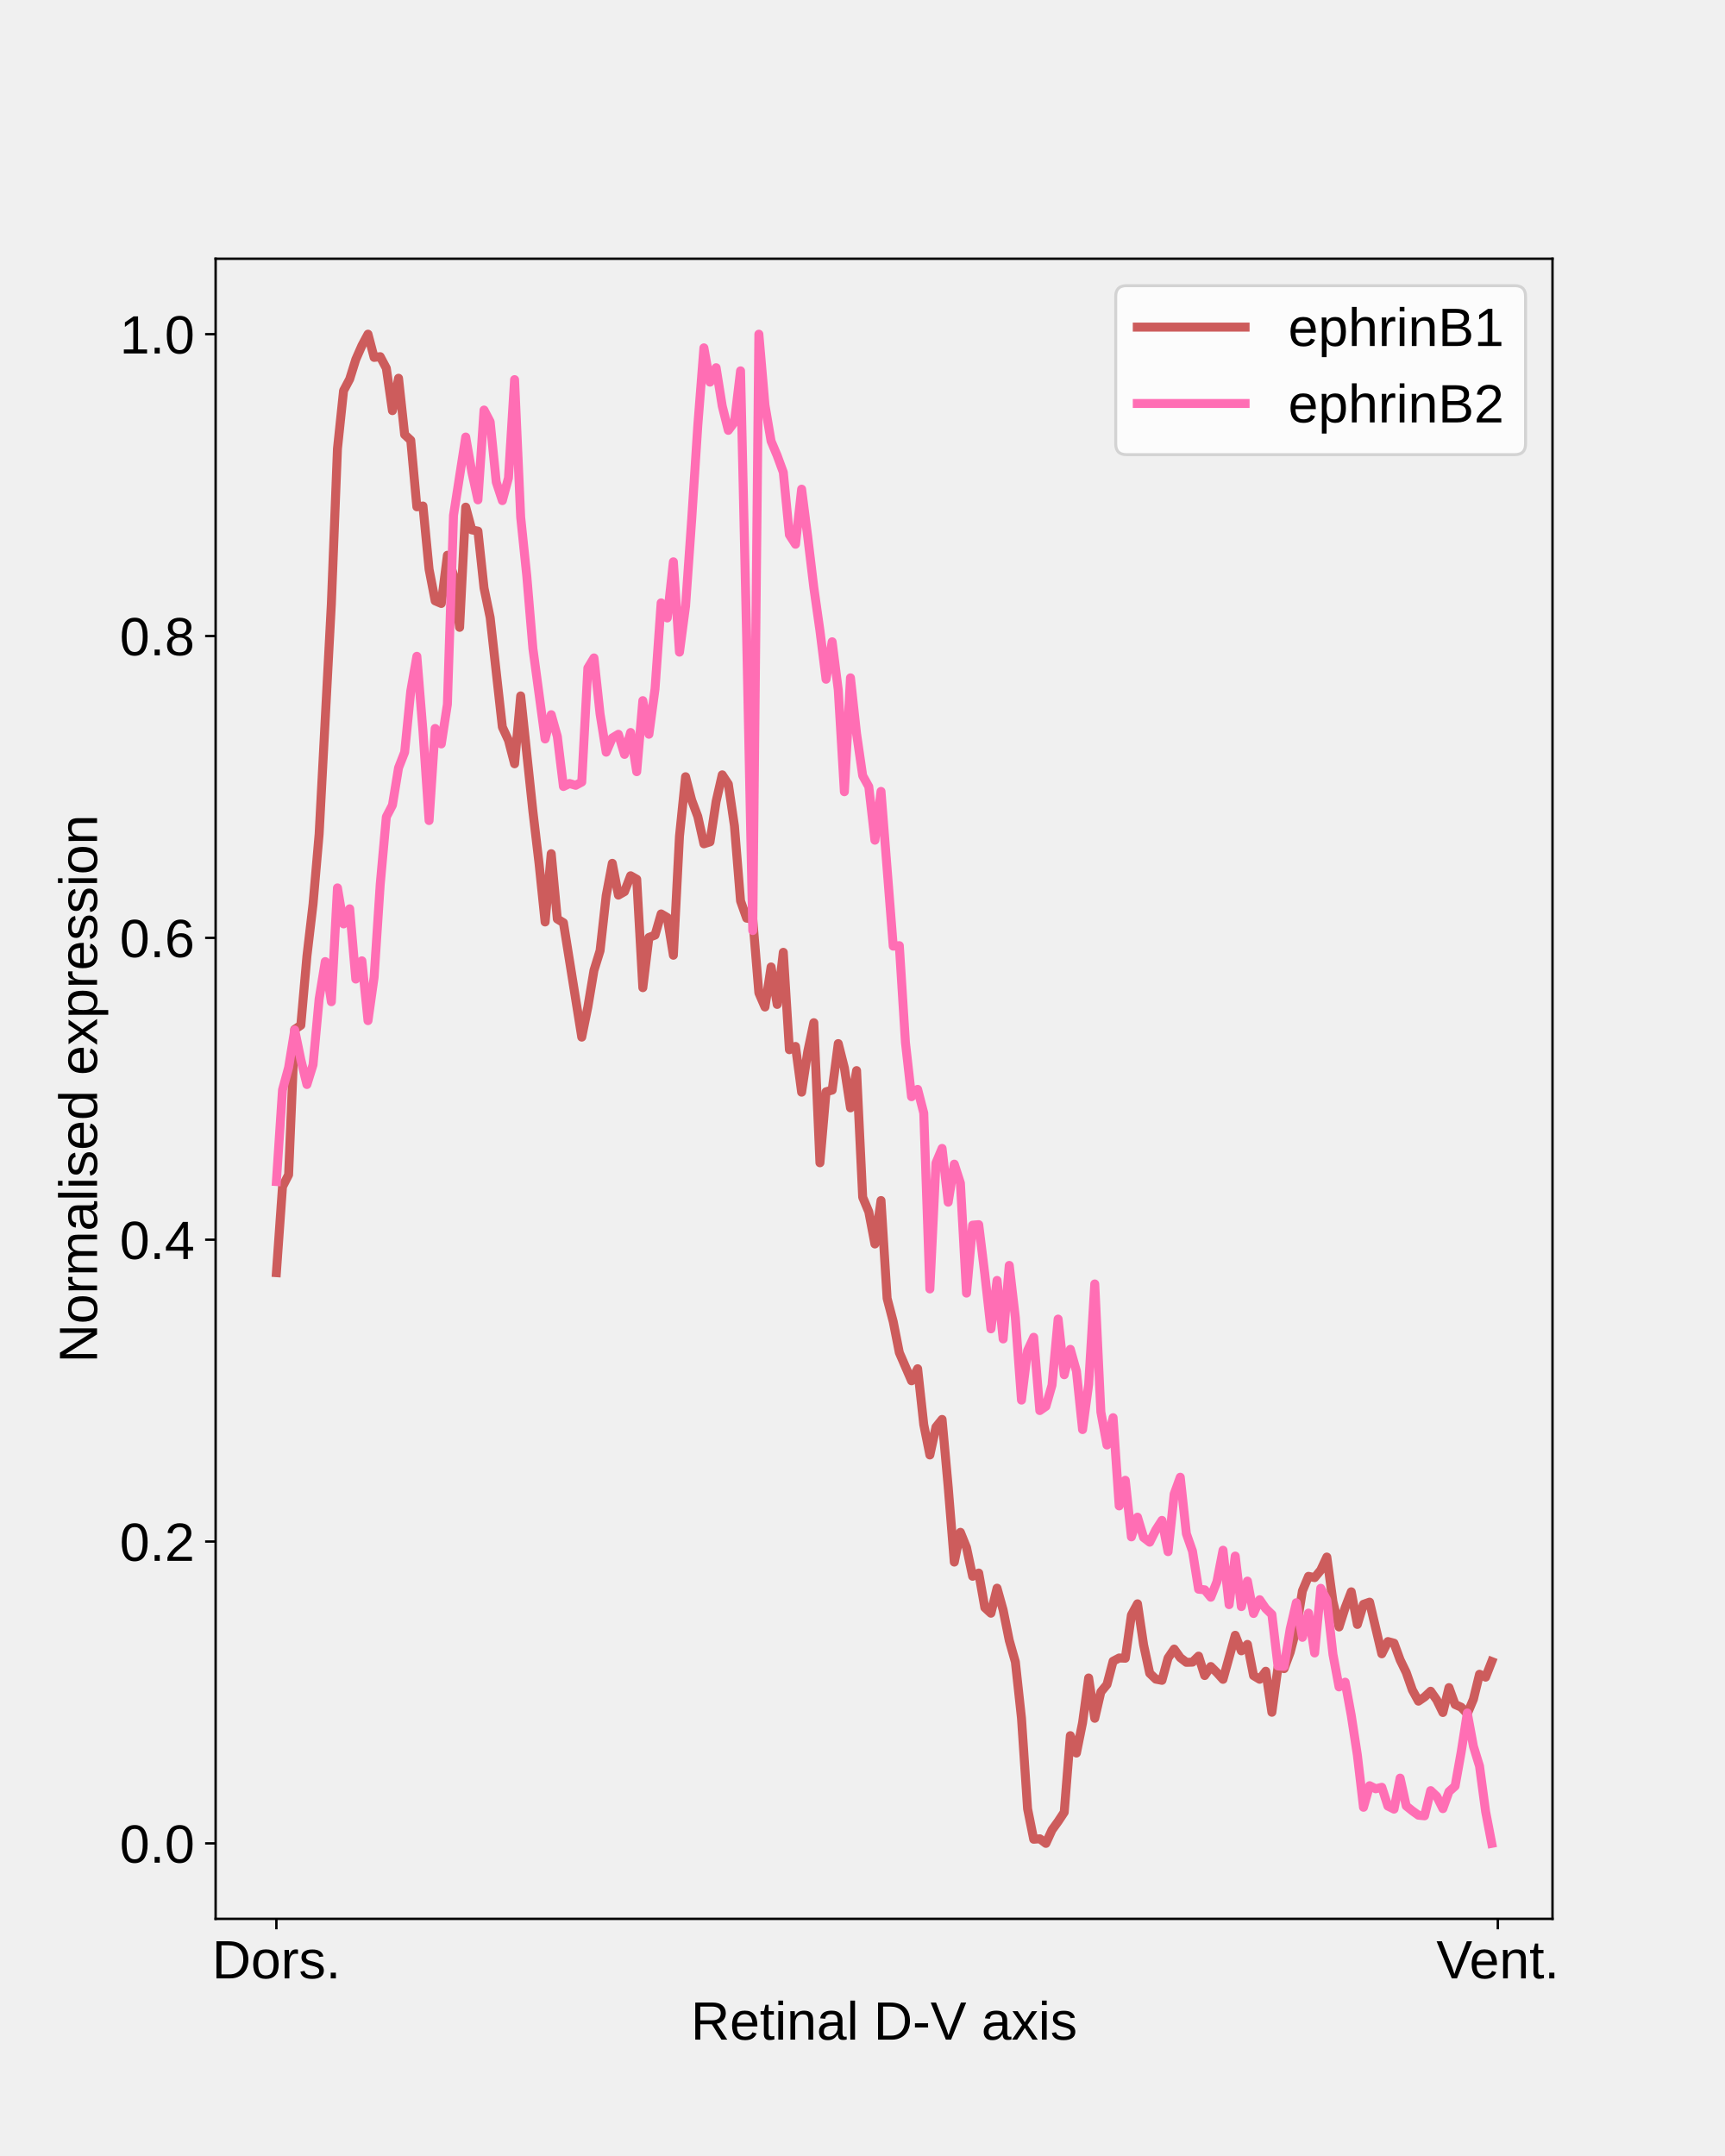
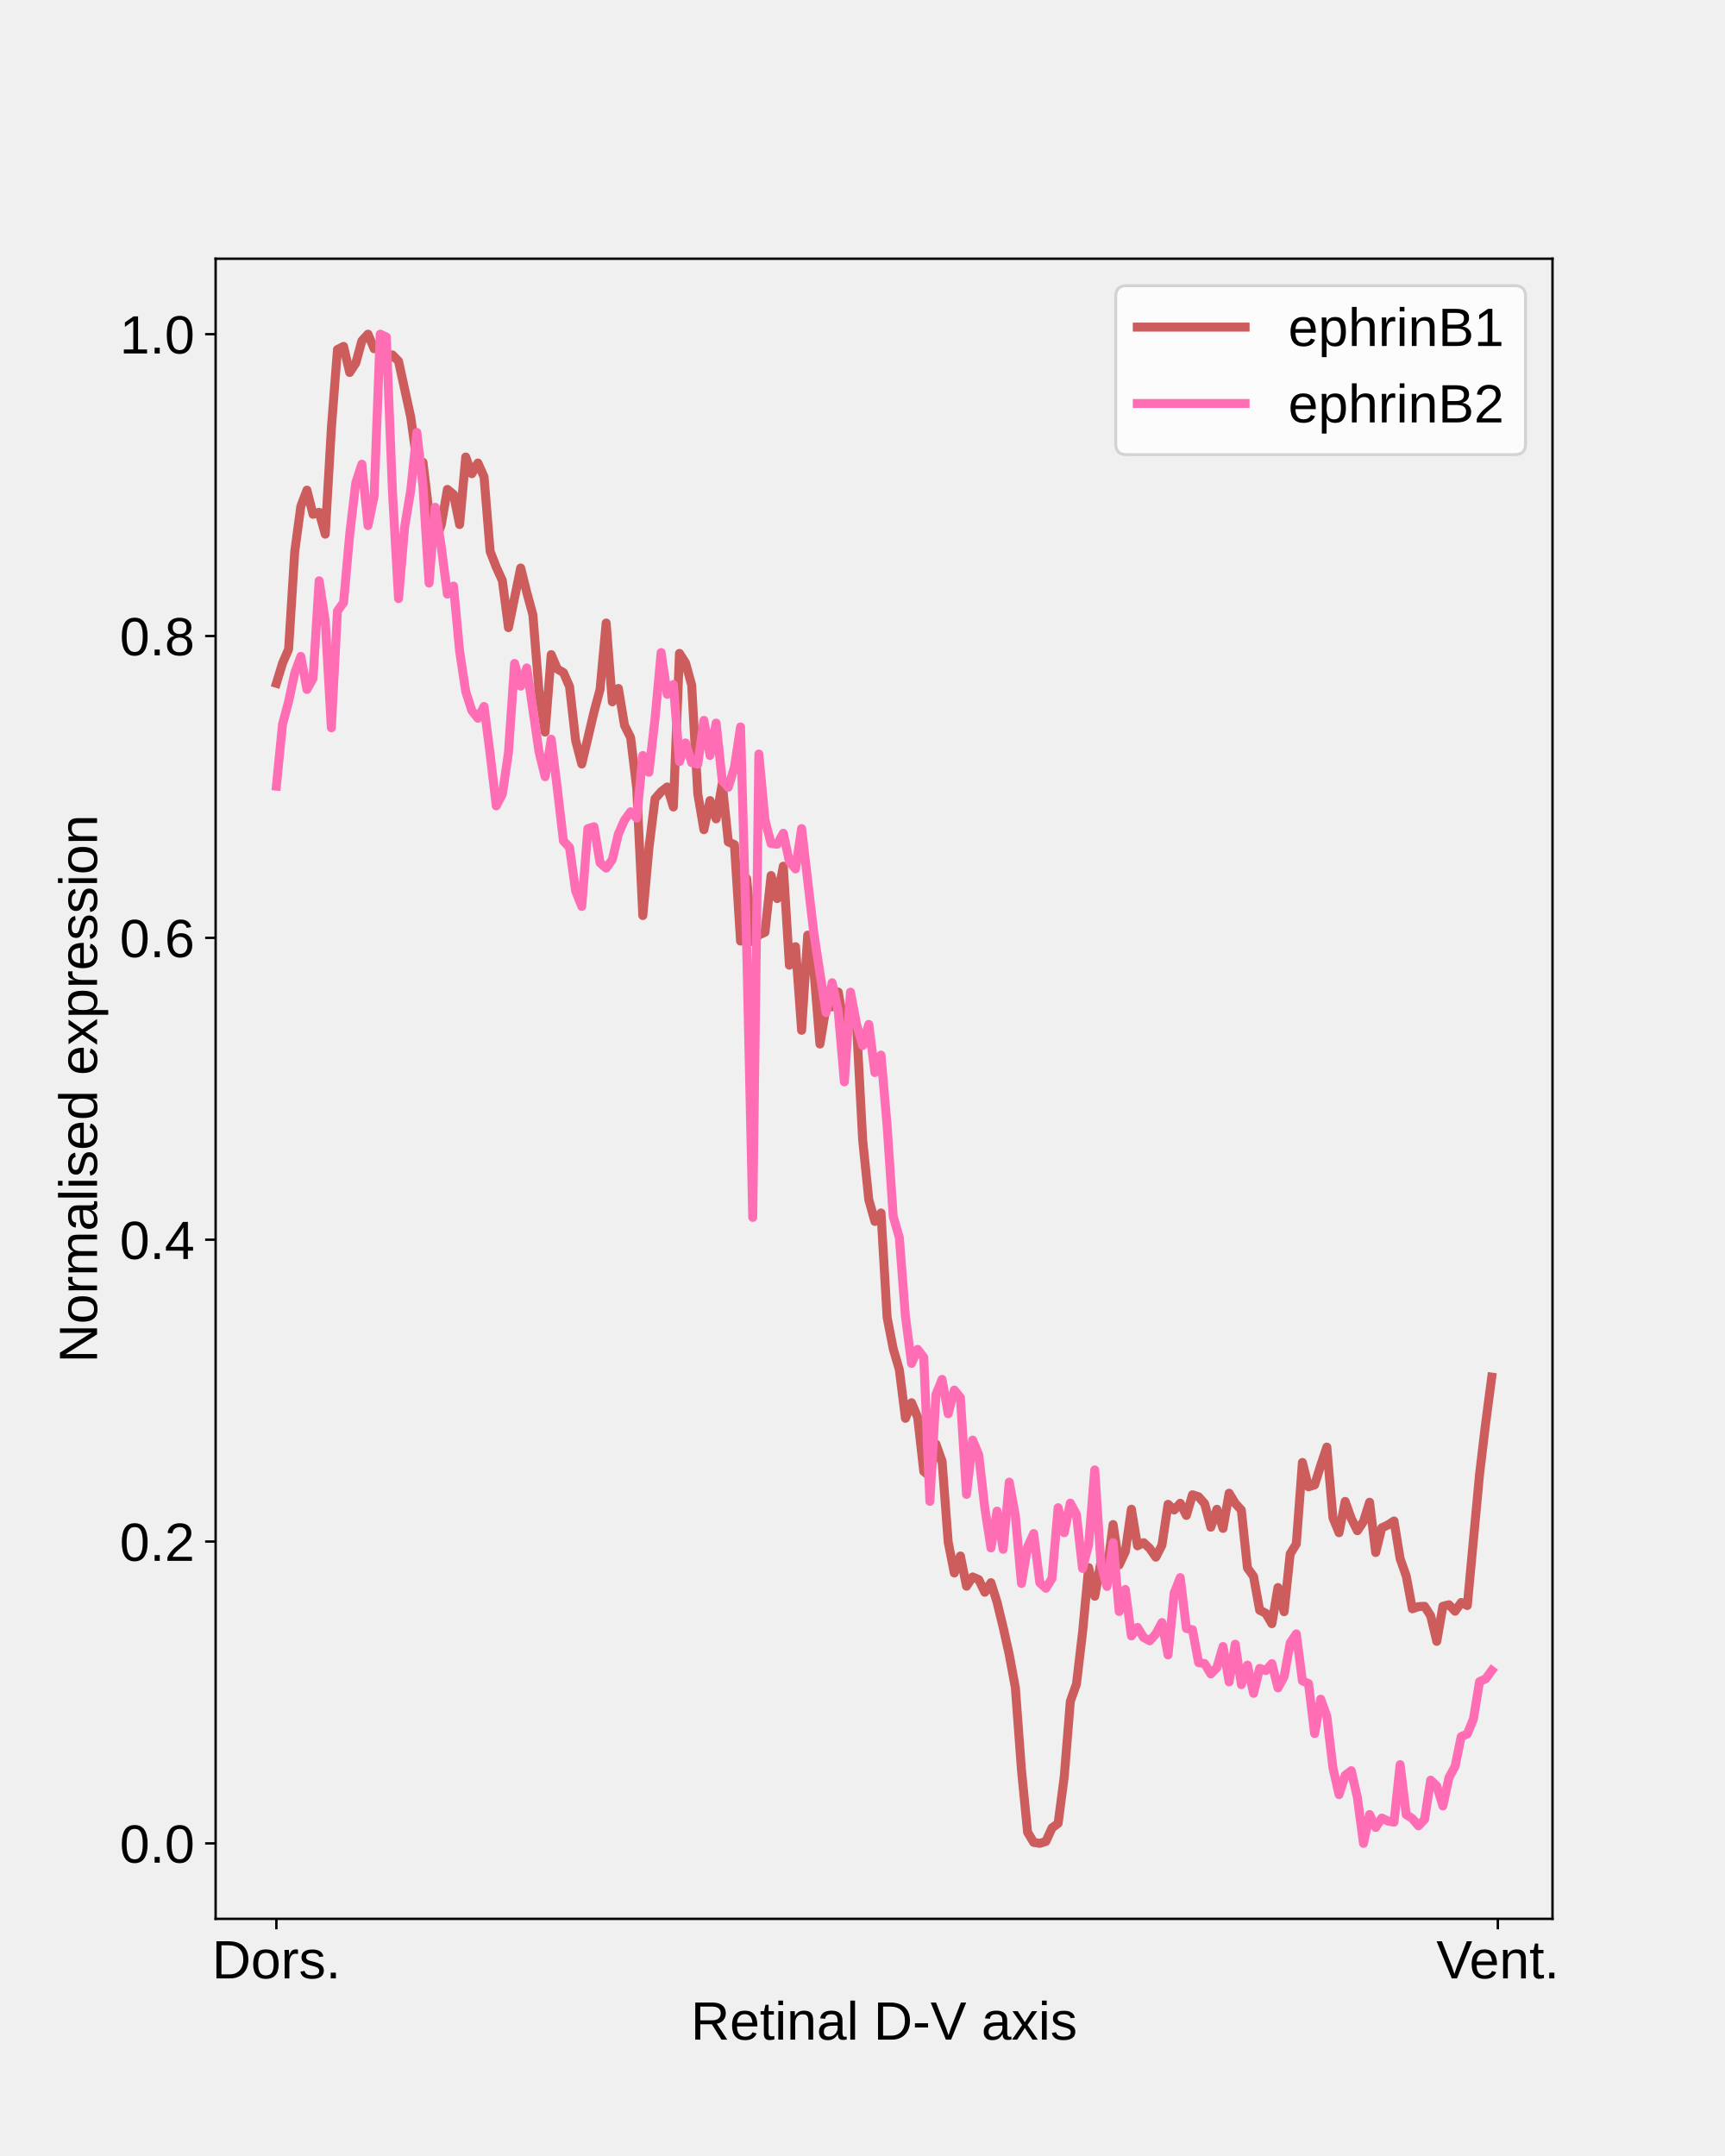
<svg xmlns="http://www.w3.org/2000/svg" xmlns:xlink="http://www.w3.org/1999/xlink" height="720pt" version="1.1" viewBox="0 0 576 720" width="576pt">
  <defs>
    <style type="text/css">
*{stroke-linecap:butt;stroke-linejoin:round;}
  </style>
  </defs>
  <g id="figure_1">
    <g id="patch_1">
      <path d="M 0 720  L 576 720  L 576 0  L 0 0  z " style="fill:none;" />
    </g>
    <g id="axes_1">
      <g id="patch_2">
        <path d="M 72 640.8  L 518.4 640.8  L 518.4 86.4  L 72 86.4  z " style="fill:none;" />
      </g>
      <g id="matplotlib.axis_1">
        <g id="xtick_1">
          <g id="line2d_1">
            <defs>
-               <path d="M 0 0  L 0 3.5  " id="m88ebd4085f" style="stroke:#000000;stroke-width:0.8;" />
+               <path d="M 0 0  L 0 3.5  " id="m0f6dffdeb8" style="stroke:#000000;stroke-width:0.8;" />
            </defs>
            <g>
-               <use style="stroke:#000000;stroke-width:0.8;" x="92.291" xlink:href="#m88ebd4085f" y="640.8" />
+               <use style="stroke:#000000;stroke-width:0.8;" x="92.291" xlink:href="#m0f6dffdeb8" y="640.8" />
            </g>
          </g>
          <g id="text_1">
            <text style="font-family:Arial;font-size:18px;font-style:normal;font-weight:regular;text-anchor:middle;" transform="rotate(-0, 92.29091, 660.6841)" x="92.291" y="660.684">Dors.</text>
          </g>
        </g>
        <g id="xtick_2">
          <g id="line2d_2">
            <g>
-               <use style="stroke:#000000;stroke-width:0.8;" x="500.148" xlink:href="#m88ebd4085f" y="640.8" />
+               <use style="stroke:#000000;stroke-width:0.8;" x="500.148" xlink:href="#m0f6dffdeb8" y="640.8" />
            </g>
          </g>
          <g id="text_2">
            <text style="font-family:Arial;font-size:18px;font-style:normal;font-weight:regular;text-anchor:middle;" transform="rotate(-0, 500.1484, 660.6841)" x="500.148" y="660.684">Vent.</text>
          </g>
        </g>
        <g id="text_3">
          <text style="font-family:Arial;font-size:18px;font-style:normal;font-weight:normal;text-anchor:middle;" transform="rotate(-0, 295.2, 681.1456)" x="295.2" y="681.146">Retinal D-V axis</text>
        </g>
      </g>
      <g id="matplotlib.axis_2">
        <g id="ytick_1">
          <g id="line2d_3">
            <defs>
-               <path d="M 0 0  L -3.5 0  " id="ma75a19ea9f" style="stroke:#000000;stroke-width:0.8;" />
+               <path d="M 0 0  L -3.5 0  " id="m7591d635a9" style="stroke:#000000;stroke-width:0.8;" />
            </defs>
            <g>
-               <use style="stroke:#000000;stroke-width:0.8;" x="72" xlink:href="#ma75a19ea9f" y="615.6" />
+               <use style="stroke:#000000;stroke-width:0.8;" x="72" xlink:href="#m7591d635a9" y="615.6" />
            </g>
          </g>
          <g id="text_4">
            <text style="font-family:Arial;font-size:18px;font-style:normal;font-weight:regular;text-anchor:end;" transform="rotate(-0, 65, 622.042)" x="65" y="622.042">0.0</text>
          </g>
        </g>
        <g id="ytick_2">
          <g id="line2d_4">
            <g>
-               <use style="stroke:#000000;stroke-width:0.8;" x="72" xlink:href="#ma75a19ea9f" y="514.8" />
+               <use style="stroke:#000000;stroke-width:0.8;" x="72" xlink:href="#m7591d635a9" y="514.8" />
            </g>
          </g>
          <g id="text_5">
            <text style="font-family:Arial;font-size:18px;font-style:normal;font-weight:regular;text-anchor:end;" transform="rotate(-0, 65, 521.242)" x="65" y="521.242">0.2</text>
          </g>
        </g>
        <g id="ytick_3">
          <g id="line2d_5">
            <g>
-               <use style="stroke:#000000;stroke-width:0.8;" x="72" xlink:href="#ma75a19ea9f" y="414" />
+               <use style="stroke:#000000;stroke-width:0.8;" x="72" xlink:href="#m7591d635a9" y="414" />
            </g>
          </g>
          <g id="text_6">
            <text style="font-family:Arial;font-size:18px;font-style:normal;font-weight:regular;text-anchor:end;" transform="rotate(-0, 65, 420.442)" x="65" y="420.442">0.4</text>
          </g>
        </g>
        <g id="ytick_4">
          <g id="line2d_6">
            <g>
-               <use style="stroke:#000000;stroke-width:0.8;" x="72" xlink:href="#ma75a19ea9f" y="313.2" />
+               <use style="stroke:#000000;stroke-width:0.8;" x="72" xlink:href="#m7591d635a9" y="313.2" />
            </g>
          </g>
          <g id="text_7">
            <text style="font-family:Arial;font-size:18px;font-style:normal;font-weight:regular;text-anchor:end;" transform="rotate(-0, 65, 319.642)" x="65" y="319.642">0.6</text>
          </g>
        </g>
        <g id="ytick_5">
          <g id="line2d_7">
            <g>
-               <use style="stroke:#000000;stroke-width:0.8;" x="72" xlink:href="#ma75a19ea9f" y="212.4" />
+               <use style="stroke:#000000;stroke-width:0.8;" x="72" xlink:href="#m7591d635a9" y="212.4" />
            </g>
          </g>
          <g id="text_8">
            <text style="font-family:Arial;font-size:18px;font-style:normal;font-weight:regular;text-anchor:end;" transform="rotate(-0, 65, 218.842)" x="65" y="218.842">0.8</text>
          </g>
        </g>
        <g id="ytick_6">
          <g id="line2d_8">
            <g>
-               <use style="stroke:#000000;stroke-width:0.8;" x="72" xlink:href="#ma75a19ea9f" y="111.6" />
+               <use style="stroke:#000000;stroke-width:0.8;" x="72" xlink:href="#m7591d635a9" y="111.6" />
            </g>
          </g>
          <g id="text_9">
            <text style="font-family:Arial;font-size:18px;font-style:normal;font-weight:regular;text-anchor:end;" transform="rotate(-0, 65, 118.042)" x="65" y="118.042">1.0</text>
          </g>
        </g>
        <g id="text_10">
          <text style="font-family:Arial;font-size:18px;font-style:normal;font-weight:normal;text-anchor:middle;" transform="rotate(-90, 32.4025, 363.6)" x="32.403" y="363.6">Normalised expression</text>
        </g>
      </g>
      <g id="line2d_9">
-         <path clip-path="url(#p05d1088d71)" d="M 92.291 425.008  L 94.33 396.302  L 96.369 392.306  L 98.409 343.764  L 100.448 342.392  L 102.487 319.323  L 104.527 301.952  L 106.566 278.505  L 110.644 201.692  L 112.684 149.84  L 114.723 130.464  L 116.762 126.61  L 118.802 120.048  L 120.841 115.415  L 122.88 111.6  L 124.92 119.355  L 126.959 119.109  L 128.998 122.964  L 131.037 137.132  L 133.077 126.315  L 135.116 145.134  L 137.155 147.028  L 139.195 169.246  L 141.234 168.987  L 143.273 190.105  L 145.312 200.657  L 147.352 201.534  L 149.391 185.422  L 151.43 192.056  L 153.47 209.506  L 155.509 169.358  L 157.548 176.948  L 159.587 177.358  L 161.627 196.397  L 163.666 206.217  L 167.745 242.812  L 169.784 247.227  L 171.823 255.067  L 173.862 232.401  L 177.941 270.961  L 179.98 288.194  L 182.02 307.894  L 184.059 285.093  L 186.098 306.899  L 188.137 308.141  L 194.255 346.348  L 196.295 336.273  L 198.334 324.062  L 200.373 317.483  L 202.412 299.087  L 204.452 288.308  L 206.491 298.922  L 208.53 297.762  L 210.57 292.464  L 212.609 293.623  L 214.648 329.832  L 216.687 313.058  L 218.727 312.275  L 220.766 305.208  L 222.805 306.413  L 224.845 319.003  L 226.884 279.276  L 228.923 259.39  L 230.962 267.223  L 233.002 272.668  L 235.041 281.789  L 237.08 281.141  L 239.12 267.656  L 241.159 258.756  L 243.198 261.863  L 245.237 275.792  L 247.277 300.868  L 249.316 306.622  L 251.355 306.904  L 253.395 331.567  L 255.434 336.291  L 257.473 322.916  L 259.512 335.428  L 261.552 318.028  L 263.591 350.549  L 265.63 349.454  L 267.67 364.734  L 269.709 351.198  L 271.748 341.53  L 273.787 388.311  L 275.827 364.605  L 277.866 364.046  L 279.905 348.506  L 281.945 356.591  L 283.984 369.974  L 286.023 357.526  L 288.062 399.816  L 290.102 404.685  L 292.141 415.427  L 294.18 400.922  L 296.22 433.591  L 298.259 441.371  L 300.298 451.709  L 304.377 461.12  L 306.416 457.091  L 308.455 475.752  L 310.495 485.893  L 312.534 476.57  L 314.573 474.023  L 316.613 496.531  L 318.652 521.658  L 320.691 511.723  L 322.73 516.774  L 324.77 526.399  L 326.809 525.318  L 328.848 536.859  L 330.888 538.737  L 332.927 530.372  L 334.966 537.691  L 337.005 547.821  L 339.045 555  L 341.084 573.745  L 343.123 604.043  L 345.163 614.218  L 347.202 614.067  L 349.241 615.6  L 351.28 611.112  L 353.32 608.291  L 355.359 605.197  L 357.398 579.625  L 359.438 585.433  L 361.477 575.335  L 363.516 560.364  L 365.555 573.828  L 367.595 565.024  L 369.634 562.551  L 371.673 554.764  L 373.713 553.684  L 375.752 553.764  L 377.791 539.346  L 379.83 535.594  L 381.87 549.349  L 383.909 558.798  L 385.948 560.755  L 387.988 561.155  L 390.027 553.708  L 392.066 550.714  L 394.105 553.576  L 396.145 555.142  L 398.184 555.072  L 400.223 553.063  L 402.263 559.547  L 404.302 556.538  L 406.341 558.559  L 408.38 560.818  L 412.459 546.101  L 414.498 551.301  L 416.538 549.148  L 418.577 559.57  L 420.616 560.796  L 422.655 558.114  L 424.695 571.811  L 426.734 556.816  L 428.773 557.241  L 430.813 551.758  L 432.852 543.948  L 434.891 531.283  L 436.93 526.42  L 438.97 526.844  L 441.009 524.36  L 443.048 519.98  L 445.088 534.863  L 447.127 543.322  L 449.166 536.891  L 451.205 531.588  L 453.245 542.485  L 455.284 535.759  L 457.323 535.038  L 461.402 552.292  L 463.441 548.2  L 465.48 548.744  L 467.52 554.324  L 469.559 558.531  L 471.598 564.357  L 473.638 568.104  L 475.677 566.708  L 477.716 564.793  L 479.756 567.713  L 481.795 571.892  L 483.834 563.58  L 485.873 569.217  L 487.913 570.125  L 489.952 572.316  L 491.991 567.47  L 494.031 559.121  L 496.07 560.083  L 498.109 554.882  L 498.109 554.882  " style="fill:none;stroke:#cd5c5c;stroke-linecap:square;stroke-width:3;" />
+         <path clip-path="url(#pebede3993d)" d="M 92.291 228.188  L 94.33 221.539  L 96.369 216.803  L 98.409 184.257  L 100.448 169.105  L 102.487 163.688  L 104.527 171.748  L 106.566 171.092  L 108.605 178.387  L 110.644 143.076  L 112.684 116.725  L 114.723 115.677  L 116.762 124.39  L 118.802 121.271  L 120.841 113.82  L 122.88 111.6  L 124.92 116.468  L 126.959 115.234  L 128.998 120.506  L 131.037 118.518  L 133.077 120.626  L 137.155 139.311  L 139.195 153.993  L 141.234 154.38  L 143.273 171.379  L 145.312 180.882  L 147.352 175.231  L 149.391 163.437  L 151.43 165.111  L 153.47 175.154  L 155.509 152.617  L 157.548 158.189  L 159.587 154.624  L 161.627 159.23  L 163.666 184.151  L 165.705 189.377  L 167.745 193.897  L 169.784 209.597  L 173.862 189.681  L 175.902 197.841  L 177.941 205.347  L 179.98 230.836  L 182.02 244.48  L 184.059 218.618  L 186.098 223.408  L 188.137 224.618  L 190.177 229.277  L 192.216 247.278  L 194.255 255.141  L 198.334 237.81  L 200.373 230.202  L 202.412 208.062  L 204.452 234.378  L 206.491 229.908  L 208.53 242.228  L 210.57 246.297  L 212.609 263.216  L 214.648 305.746  L 216.687 283.232  L 218.727 266.721  L 220.766 264.391  L 222.805 262.802  L 224.845 269.5  L 226.884 218.196  L 228.923 221.396  L 230.962 228.789  L 233.002 265.095  L 235.041 277.075  L 237.08 267.357  L 239.12 273.465  L 241.159 261.716  L 243.198 281.167  L 245.237 282.068  L 247.277 314.275  L 249.316 293.392  L 251.355 314.455  L 253.395 312.26  L 255.434 311.315  L 257.473 292.395  L 259.512 300.077  L 261.552 289.27  L 263.591 322.334  L 265.63 316.141  L 267.67 344.072  L 269.709 312.291  L 271.748 323.76  L 273.787 348.654  L 275.827 336.33  L 277.866 336.227  L 279.905 331.293  L 281.945 343.007  L 283.984 340.08  L 286.023 342.466  L 288.062 380.773  L 290.102 400.618  L 292.141 407.894  L 294.18 405.083  L 296.22 439.935  L 298.259 450.422  L 300.298 457.404  L 302.338 473.652  L 304.377 468.447  L 306.416 473.317  L 308.455 491.372  L 310.495 493.045  L 312.534 482.273  L 314.573 488.016  L 316.613 514.982  L 318.652 525.301  L 320.691 519.624  L 322.73 529.707  L 324.77 526.622  L 326.809 527.505  L 328.848 531.736  L 330.888 528.543  L 332.927 535.04  L 334.966 543.434  L 337.005 552.564  L 339.045 563.599  L 341.084 591.107  L 343.123 611.877  L 345.163 615.265  L 347.202 615.6  L 349.241 614.936  L 351.28 610.442  L 353.32 608.929  L 355.359 593.388  L 357.398 568.177  L 359.438 562.41  L 361.477 545.182  L 363.516 523.498  L 365.555 533.066  L 367.595 521.633  L 369.634 524.841  L 371.673 509.121  L 373.713 522.595  L 375.752 518.204  L 377.791 503.999  L 379.83 516.22  L 381.87 515.181  L 383.909 517.082  L 385.948 520.015  L 387.988 515.988  L 390.027 502.367  L 392.066 504.264  L 394.105 502.016  L 396.145 506.082  L 398.184 499.18  L 400.223 499.839  L 402.263 502.183  L 404.302 510.003  L 406.341 504.026  L 408.38 510.418  L 410.42 498.655  L 412.459 502.044  L 414.498 504.273  L 416.538 523.629  L 418.577 526.442  L 420.616 537.73  L 422.655 538.744  L 424.695 542.231  L 426.734 530.155  L 428.773 538.239  L 430.813 518.912  L 432.852 515.61  L 434.891 488.394  L 436.93 496.518  L 438.97 495.882  L 441.009 489.335  L 443.048 483.257  L 445.088 506.861  L 447.127 511.848  L 449.166 501.399  L 451.205 507.081  L 453.245 511.186  L 455.284 508.104  L 457.323 501.67  L 459.363 518.457  L 461.402 510.225  L 463.441 509.257  L 465.48 507.937  L 467.52 520.508  L 469.559 526.335  L 471.598 537.257  L 473.638 536.534  L 475.677 536.423  L 477.716 539.577  L 479.756 548.131  L 481.795 536.415  L 483.834 535.907  L 485.873 538.074  L 487.913 535.163  L 489.952 536.173  L 494.031 492.436  L 496.07 475.385  L 498.109 459.891  L 498.109 459.891  " style="fill:none;stroke:#cd5c5c;stroke-linecap:square;stroke-width:3;" />
      </g>
      <g id="line2d_10">
-         <path clip-path="url(#p05d1088d71)" d="M 92.291 394.572  L 94.33 363.977  L 96.369 356.504  L 98.409 343.971  L 100.448 353.866  L 102.487 362.177  L 104.527 355.581  L 106.566 333.595  L 108.605 321.125  L 110.644 334.533  L 112.684 296.514  L 114.723 308.542  L 116.762 303.496  L 118.802 326.959  L 120.841 320.865  L 122.88 340.84  L 124.92 326.365  L 126.959 295.389  L 128.998 272.805  L 131.037 268.878  L 133.077 256.427  L 135.116 251.207  L 137.155 230.803  L 139.195 219.171  L 141.234 244.169  L 143.273 274.021  L 145.312 243.273  L 147.352 248.44  L 149.391 235.192  L 151.43 172.126  L 155.509 145.952  L 157.548 157.591  L 159.587 166.934  L 161.627 136.937  L 163.666 140.845  L 165.705 160.977  L 167.745 167.182  L 169.784 159.579  L 171.823 126.775  L 173.862 172.697  L 175.902 192.344  L 177.941 216.578  L 182.02 246.78  L 184.059 238.668  L 186.098 245.931  L 188.137 262.651  L 190.177 261.65  L 192.216 262.257  L 194.255 261.169  L 196.295 223.096  L 198.334 219.712  L 200.373 238.444  L 202.412 251.194  L 204.452 246.443  L 206.491 245.213  L 208.53 251.933  L 210.57 244.614  L 212.609 257.703  L 214.648 233.981  L 216.687 245.205  L 218.727 230.038  L 220.766 201.327  L 222.805 206.367  L 224.845 187.61  L 226.884 217.788  L 228.923 202.399  L 230.962 173.465  L 233.002 142.147  L 235.041 116.164  L 237.08 127.619  L 239.12 122.797  L 241.159 135.59  L 243.198 143.719  L 245.237 140.963  L 247.277 123.843  L 249.316 212.765  L 251.355 310.753  L 253.395 111.6  L 255.434 135.282  L 257.473 147.306  L 259.512 152.152  L 261.552 157.723  L 263.591 178.602  L 265.63 181.757  L 267.67 163.359  L 269.709 179.239  L 271.748 196.232  L 273.787 210.597  L 275.827 226.835  L 277.866 214.322  L 279.905 230.376  L 281.945 264.397  L 283.984 226.371  L 286.023 245.057  L 288.062 259.042  L 290.102 262.715  L 292.141 280.588  L 294.18 264.292  L 298.259 315.965  L 300.298 315.804  L 302.338 348.134  L 304.377 366.25  L 306.416 363.794  L 308.455 371.714  L 310.495 430.444  L 312.534 388.372  L 314.573 383.515  L 316.613 401.477  L 318.652 388.769  L 320.691 395.105  L 322.73 431.835  L 324.77 409.144  L 326.809 408.972  L 328.848 425.567  L 330.888 443.769  L 332.927 427.605  L 334.966 447.143  L 337.005 422.583  L 339.045 440.062  L 341.084 467.569  L 343.123 451.044  L 345.163 446.583  L 347.202 471.062  L 349.241 469.651  L 351.28 462.566  L 353.32 440.511  L 355.359 459.093  L 357.398 450.611  L 359.438 457.892  L 361.477 477.41  L 363.516 462.347  L 365.555 428.777  L 367.595 471.55  L 369.634 482.562  L 371.673 473.436  L 373.713 502.902  L 375.752 494.342  L 377.791 513.248  L 379.83 506.657  L 381.87 513.454  L 383.909 515.016  L 385.948 510.901  L 387.988 507.744  L 390.027 518.182  L 392.066 498.948  L 394.105 493.324  L 396.145 512.177  L 398.184 518.009  L 400.223 530.719  L 402.263 530.917  L 404.302 533.392  L 406.341 528.215  L 408.38 517.704  L 410.42 535.877  L 412.459 519.65  L 414.498 536.53  L 416.538 528.014  L 418.577 538.824  L 420.616 534.226  L 422.655 537.174  L 424.695 539.144  L 426.734 556.352  L 428.773 556.484  L 430.813 543.988  L 432.852 535.243  L 434.891 546.794  L 436.93 538.694  L 438.97 552.013  L 441.009 530.413  L 443.048 534.359  L 445.088 552.473  L 447.127 563.358  L 449.166 561.765  L 451.205 572.872  L 453.245 586.129  L 455.284 603.545  L 457.323 596.334  L 459.363 597.366  L 461.402 596.866  L 463.441 603.152  L 465.48 604.156  L 467.52 593.807  L 469.559 603.09  L 471.598 604.732  L 473.638 606.193  L 475.677 606.396  L 477.716 597.982  L 479.756 599.919  L 481.795 603.998  L 483.834 598.314  L 485.873 596.478  L 487.913 585.074  L 489.952 572.062  L 491.991 583.167  L 494.031 589.791  L 496.07 604.983  L 498.109 615.6  L 498.109 615.6  " style="fill:none;stroke:#ff6eb4;stroke-linecap:square;stroke-width:3;" />
+         <path clip-path="url(#pebede3993d)" d="M 92.291 262.53  L 94.33 241.942  L 96.369 234.279  L 98.409 224.766  L 100.448 219.205  L 102.487 230.254  L 104.527 226.587  L 106.566 193.966  L 108.605 207.348  L 110.644 243.04  L 112.684 204.046  L 114.723 201.216  L 116.762 178.563  L 118.802 161.215  L 120.841 155.022  L 122.88 175.521  L 124.92 165.706  L 126.959 111.6  L 128.998 112.551  L 131.037 163.911  L 133.077 199.89  L 135.116 176.05  L 137.155 163.698  L 139.195 144.407  L 141.234 162.374  L 143.273 194.694  L 145.312 169.418  L 147.352 182.711  L 149.391 198.404  L 151.43 195.709  L 153.47 217.467  L 155.509 230.921  L 157.548 237.298  L 159.587 239.874  L 161.627 235.938  L 163.666 251.804  L 165.705 269.122  L 167.745 265.205  L 169.784 251.309  L 171.823 221.568  L 173.862 229.132  L 175.902 223.06  L 179.98 250.992  L 182.02 259.383  L 184.059 246.853  L 186.098 263.339  L 188.137 280.827  L 190.177 283.017  L 192.216 297.534  L 194.255 302.7  L 196.295 276.734  L 198.334 276.091  L 200.373 288.14  L 202.412 289.922  L 204.452 287.074  L 206.491 278.489  L 208.53 273.9  L 210.57 271.09  L 212.609 273.222  L 214.648 252.308  L 216.687 257.902  L 218.727 239.97  L 220.766 217.927  L 222.805 231.86  L 224.845 228.601  L 226.884 254.335  L 228.923 248.121  L 230.962 254.687  L 233.002 255.218  L 235.041 240.575  L 237.08 252.269  L 239.12 241.482  L 241.159 260.639  L 243.198 262.905  L 245.237 256.236  L 247.277 242.755  L 249.316 315.843  L 251.355 406.554  L 253.395 251.816  L 255.434 273.823  L 257.473 281.709  L 259.512 281.932  L 261.552 278.276  L 263.591 287.728  L 265.63 290.187  L 267.67 276.702  L 271.748 311.64  L 275.827 338.149  L 277.866 328.186  L 279.905 337.785  L 281.945 361.285  L 283.984 331.341  L 286.023 342.084  L 288.062 349.151  L 290.102 342.116  L 292.141 358.186  L 294.18 352.347  L 296.22 375.946  L 298.259 406.26  L 300.298 413.281  L 302.338 439.63  L 304.377 455.318  L 306.416 450.634  L 308.455 453.309  L 310.495 501.366  L 312.534 465.701  L 314.573 460.661  L 316.613 472.12  L 318.652 464.21  L 320.691 466.715  L 322.73 499.049  L 324.77 480.925  L 326.809 485.807  L 328.848 503.621  L 330.888 516.931  L 332.927 504.642  L 334.966 517.392  L 337.005 494.963  L 339.045 506.138  L 341.084 528.79  L 343.123 516.6  L 345.163 512.134  L 347.202 528.539  L 349.241 530.391  L 351.28 527.106  L 353.32 503.495  L 355.359 511.848  L 357.398 501.962  L 359.438 505.764  L 361.477 523.777  L 363.516 515.739  L 365.555 490.892  L 367.595 522.041  L 369.634 529.789  L 371.673 515.173  L 373.713 538.158  L 375.752 530.799  L 377.791 546.312  L 379.83 543.474  L 381.87 546.836  L 383.909 547.96  L 385.948 545.644  L 387.988 541.856  L 390.027 552.672  L 392.066 532.043  L 394.105 526.843  L 396.145 543.821  L 398.184 544.261  L 400.223 555.217  L 402.263 555.572  L 404.302 559.009  L 406.341 556.869  L 408.38 549.862  L 410.42 561.676  L 412.459 549.09  L 414.498 562.577  L 416.538 556.066  L 418.577 565.491  L 420.616 557.163  L 422.655 557.903  L 424.695 555.573  L 426.734 563.678  L 428.773 559.946  L 430.813 548.675  L 432.852 545.648  L 434.891 561.32  L 436.93 562.242  L 438.97 578.915  L 441.009 567.454  L 443.048 573.169  L 445.088 590.357  L 447.127 599.326  L 449.166 592.872  L 451.205 591.325  L 453.245 600.279  L 455.284 615.6  L 457.323 605.968  L 459.363 610.284  L 461.402 607.154  L 463.441 608.135  L 465.48 608.51  L 467.52 589.298  L 469.559 606.011  L 471.598 607.304  L 473.638 609.732  L 475.677 607.607  L 477.716 594.476  L 479.756 596.472  L 481.795 603.082  L 483.834 593.617  L 485.873 589.875  L 487.913 579.947  L 489.952 579.056  L 491.991 574.073  L 494.031 561.609  L 496.07 560.65  L 498.109 557.875  L 498.109 557.875  " style="fill:none;stroke:#ff6eb4;stroke-linecap:square;stroke-width:3;" />
      </g>
      <g id="patch_3">
        <path d="M 72 640.8  L 72 86.4  " style="fill:none;stroke:#000000;stroke-linecap:square;stroke-linejoin:miter;stroke-width:0.8;" />
      </g>
      <g id="patch_4">
        <path d="M 518.4 640.8  L 518.4 86.4  " style="fill:none;stroke:#000000;stroke-linecap:square;stroke-linejoin:miter;stroke-width:0.8;" />
      </g>
      <g id="patch_5">
        <path d="M 72 640.8  L 518.4 640.8  " style="fill:none;stroke:#000000;stroke-linecap:square;stroke-linejoin:miter;stroke-width:0.8;" />
      </g>
      <g id="patch_6">
        <path d="M 72 86.4  L 518.4 86.4  " style="fill:none;stroke:#000000;stroke-linecap:square;stroke-linejoin:miter;stroke-width:0.8;" />
      </g>
      <g id="legend_1">
        <g id="patch_7">
          <path d="M 376.152 151.83  L 505.8 151.83  Q 509.4 151.83 509.4 148.23  L 509.4 99  Q 509.4 95.4 505.8 95.4  L 376.152 95.4  Q 372.552 95.4 372.552 99  L 372.552 148.23  Q 372.552 151.83 376.152 151.83  z " style="fill:#ffffff;opacity:0.8;stroke:#cccccc;stroke-linejoin:miter;" />
        </g>
        <g id="line2d_11">
          <path d="M 379.752 109.237  L 415.752 109.237  " style="fill:none;stroke:#cd5c5c;stroke-linecap:square;stroke-width:3;" />
        </g>
        <g id="line2d_12" />
        <g id="text_11">
          <text style="font-family:Arial;font-size:18px;font-style:normal;font-weight:regular;text-anchor:start;" transform="rotate(-0, 430.1522, 115.5375)" x="430.152" y="115.537">ephrinB1</text>
        </g>
        <g id="line2d_13">
          <path d="M 379.752 134.752  L 415.752 134.752  " style="fill:none;stroke:#ff6eb4;stroke-linecap:square;stroke-width:3;" />
        </g>
        <g id="line2d_14" />
        <g id="text_12">
          <text style="font-family:Arial;font-size:18px;font-style:normal;font-weight:regular;text-anchor:start;" transform="rotate(-0, 430.1522, 141.0525)" x="430.152" y="141.053">ephrinB2</text>
        </g>
      </g>
    </g>
  </g>
  <defs>
-     <clipPath id="p05d1088d71">
+     <clipPath id="pebede3993d">
      <rect height="554.4" width="446.4" x="72" y="86.4" />
    </clipPath>
  </defs>
</svg>
